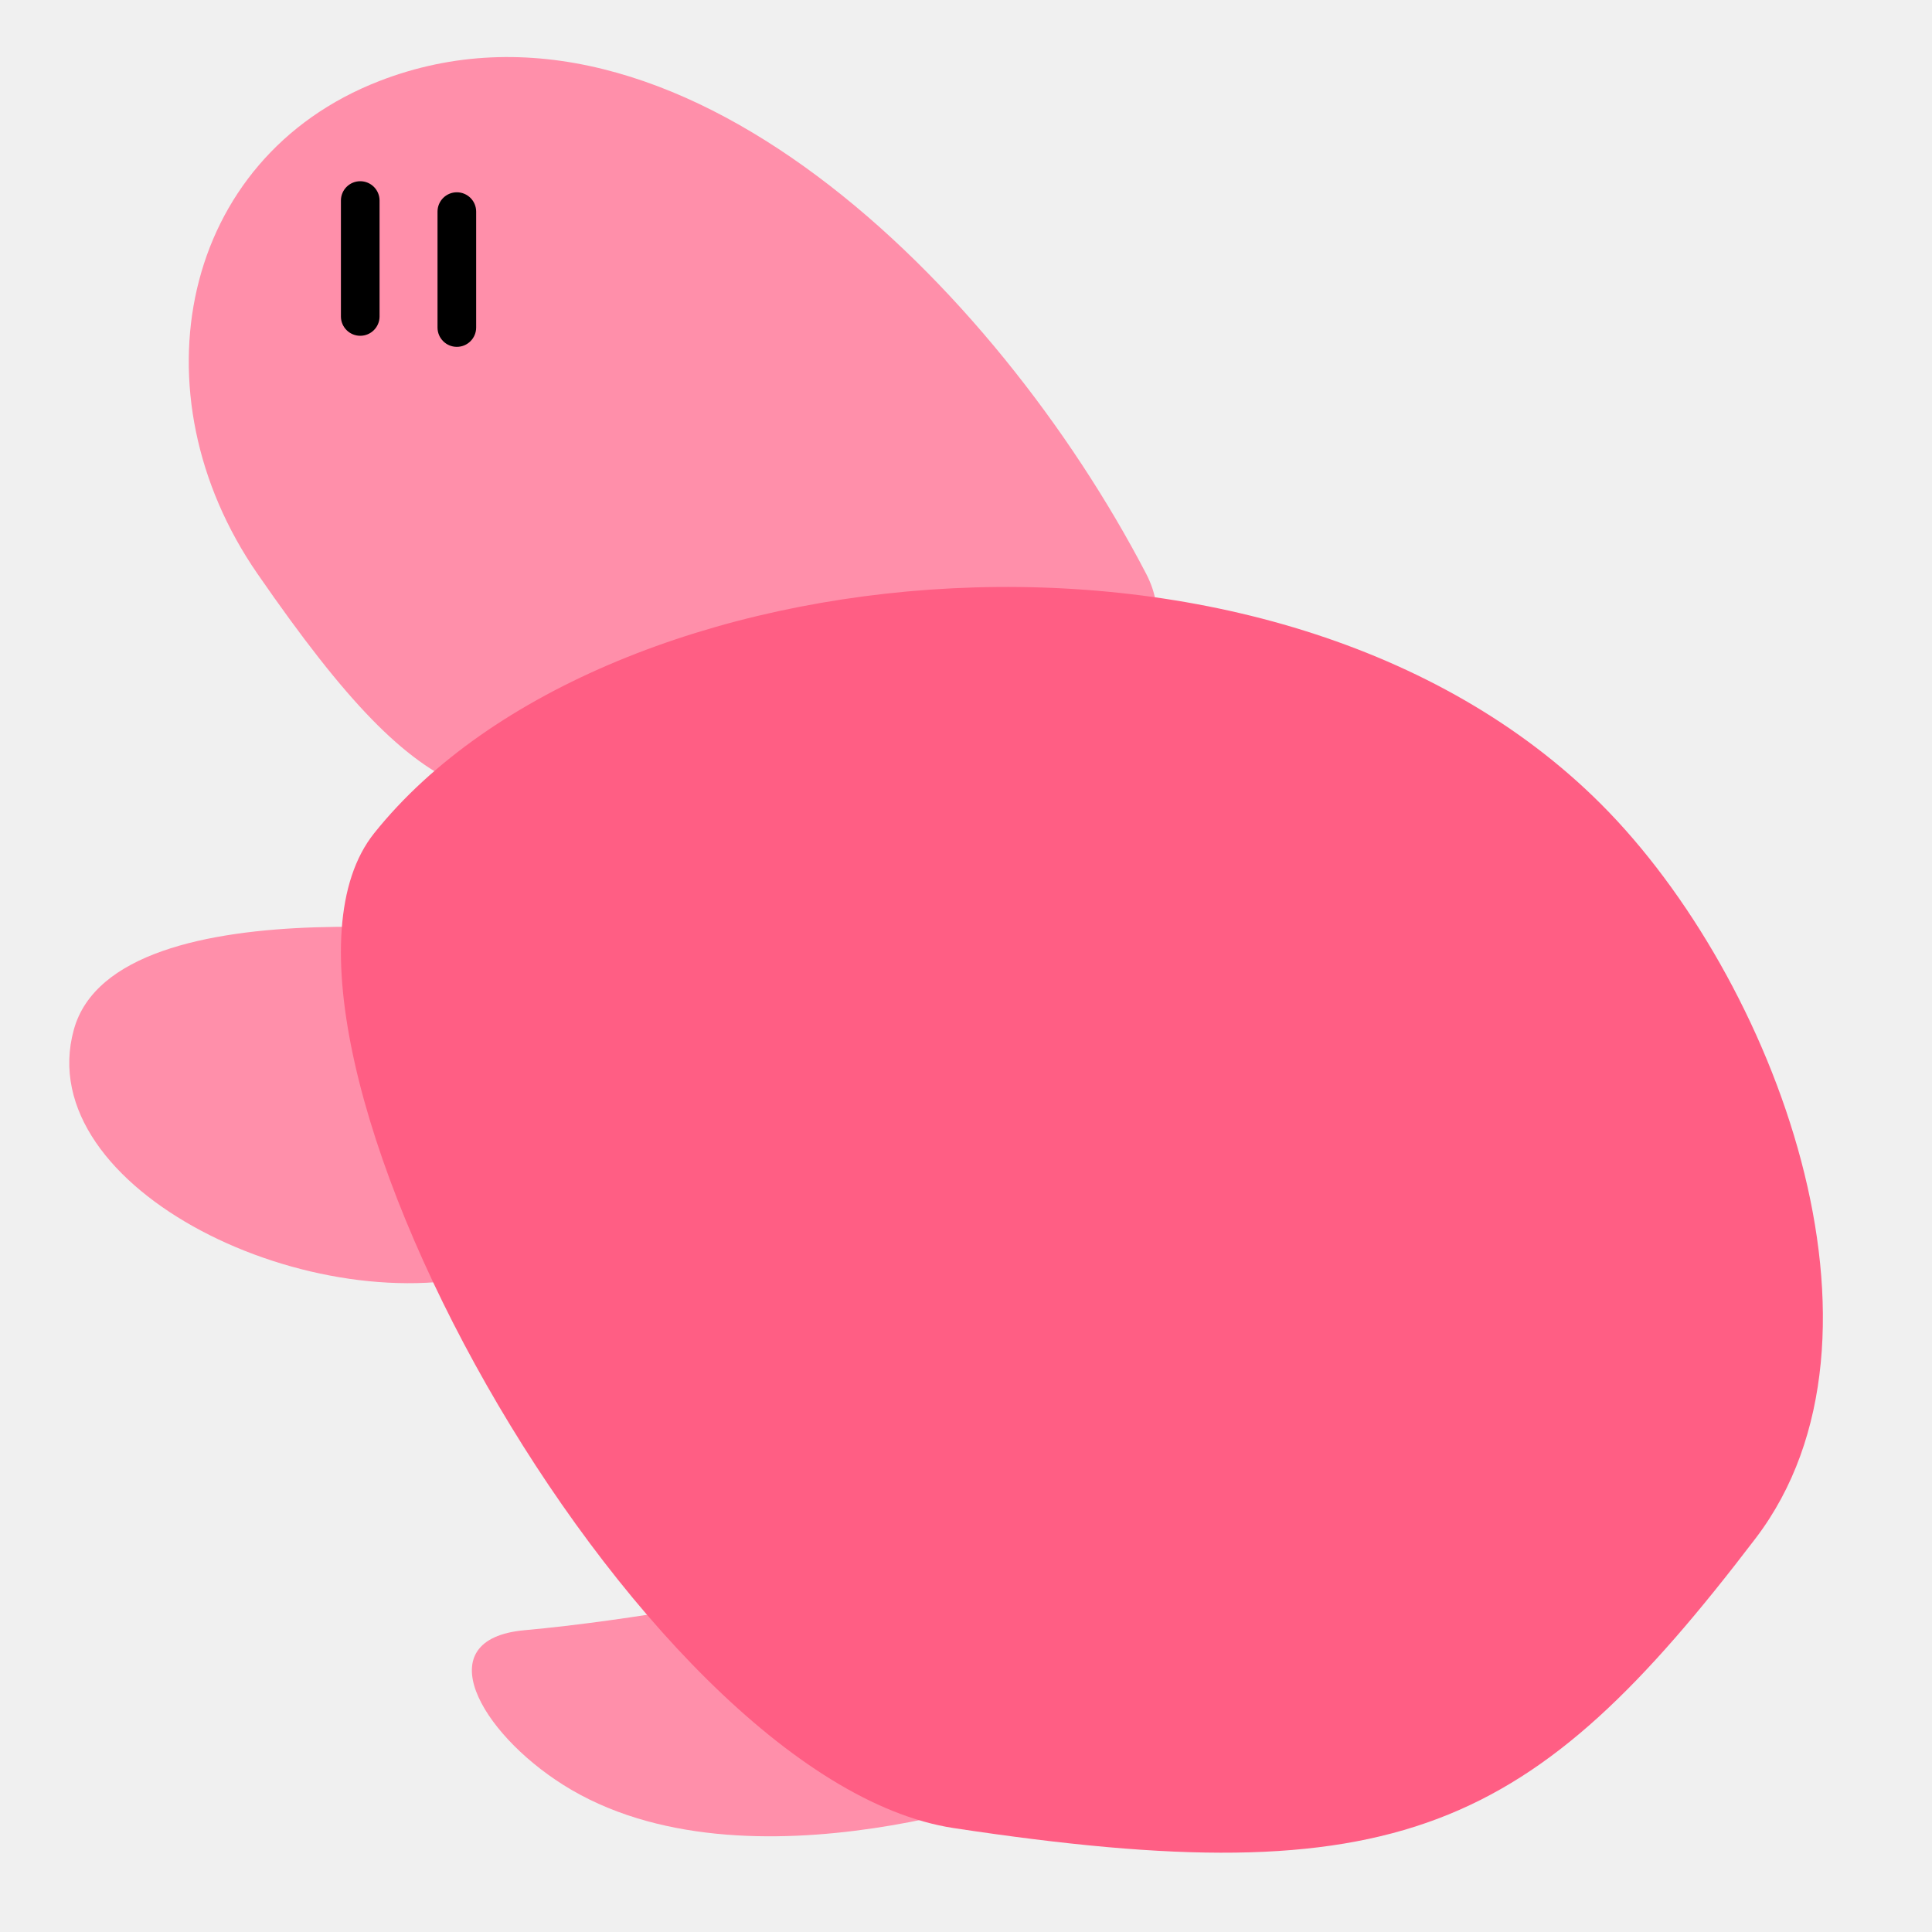
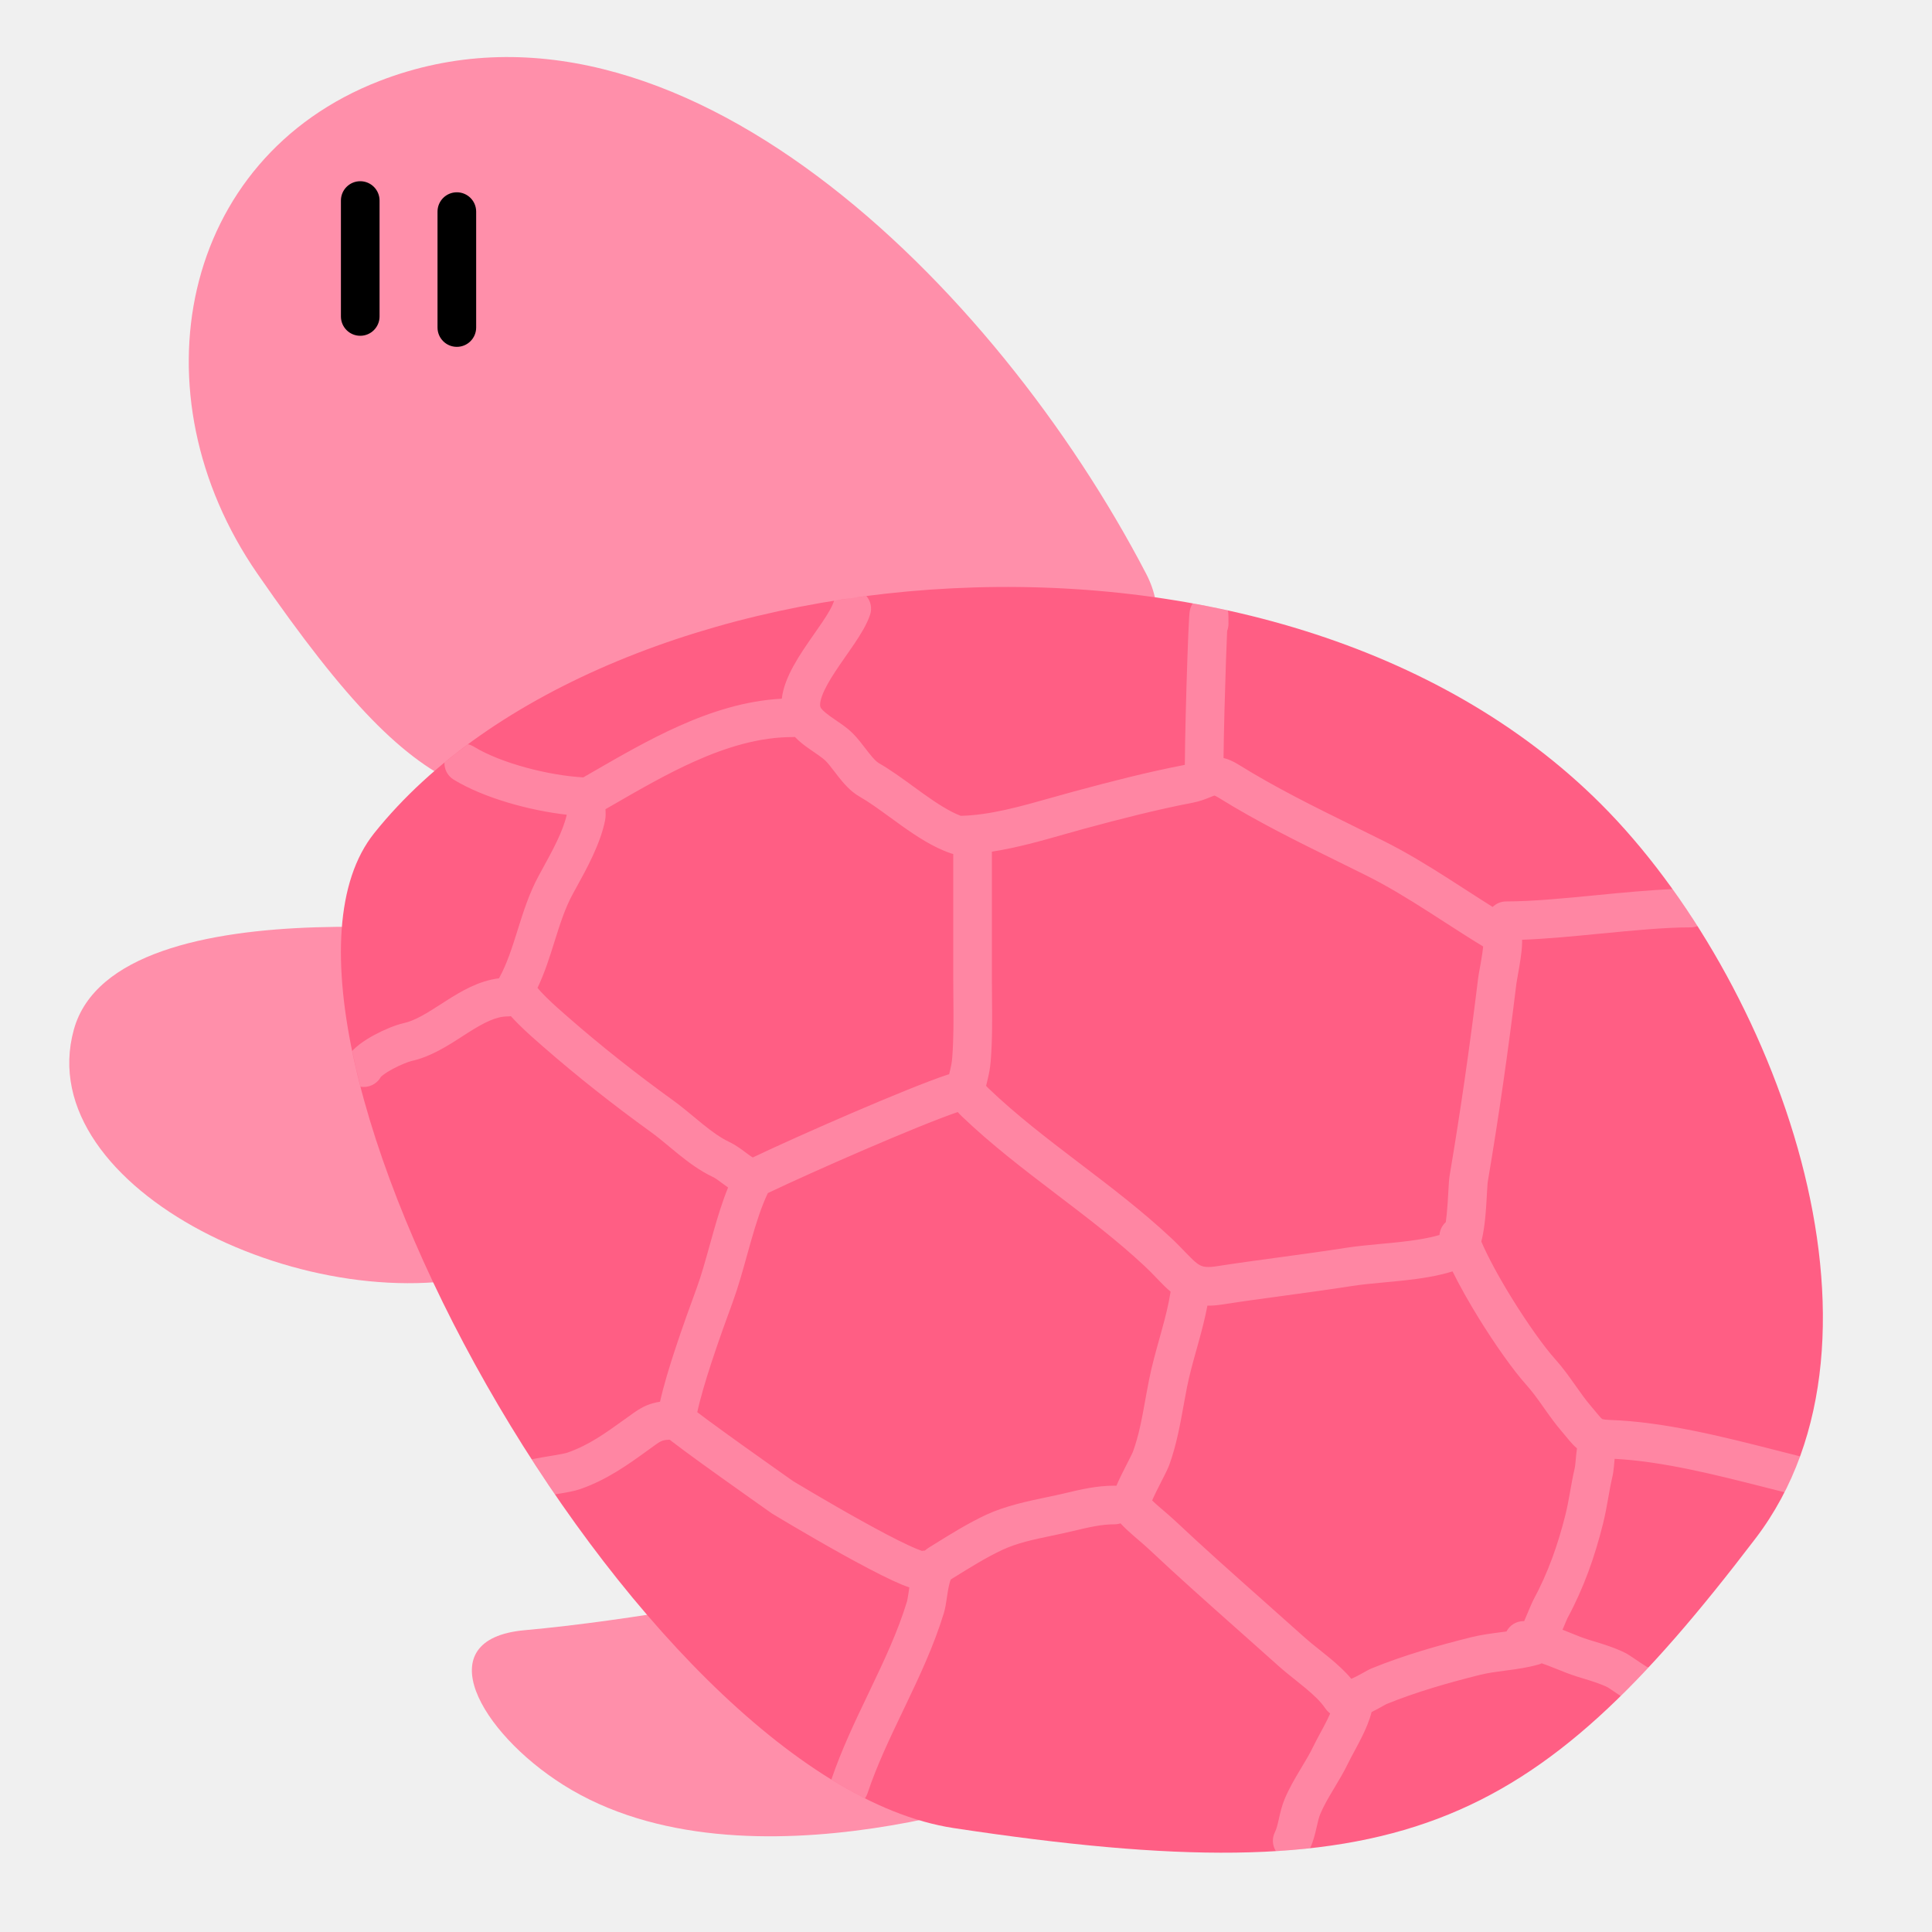
<svg xmlns="http://www.w3.org/2000/svg" width="100" height="100" viewBox="0 0 100 100" fill="none">
  <path d="M19.646 4.19C34.94 -1.735 51.541 14.748 59.32 29.689C63.187 37.115 46.189 42.92 35.82 42.189C24.989 41.425 22.639 43.186 13.32 29.689C6.885 20.369 9.32 8.19 19.646 4.19Z" fill="#FF8FAA" />
  <rect x="17.646" y="9.38" width="2" height="8" rx="1" fill="black" />
  <rect x="22.646" y="9.953" width="2" height="8" rx="1" fill="black" />
  <path d="M3.823 53.29C6.015 45.387 27.205 48.631 27.205 48.631C27.205 48.631 38.425 54.651 33.131 61.417C31.085 64.032 29.011 64.816 25.832 65.774C16.371 68.625 1.527 61.569 3.823 53.29Z" fill="#FF8FAA" />
  <path d="M27.146 84.38C38.146 83.38 54.146 79.38 54.146 79.38V92.38C54.146 92.38 38.646 98.38 29.146 92.38C24.853 89.669 22.09 84.84 27.146 84.38Z" fill="#FF8FAA" />
  <path d="M19.371 43.122C31.325 28.179 66.025 24.775 82.871 41.622C91.871 50.622 98.823 69.188 90.871 79.622C79.272 94.842 72.411 98.113 49.371 94.622C32.871 92.122 11.371 53.122 19.371 43.122Z" fill="#FF5E84" />
+   <path fill-rule="evenodd" clip-rule="evenodd" d="M18.66 56.246C18.498 55.619 18.355 55.003 18.23 54.399C18.358 54.259 18.494 54.145 18.608 54.057C18.845 53.874 19.116 53.709 19.377 53.568C19.881 53.297 20.472 53.053 20.88 52.962C21.493 52.826 22.074 52.454 22.846 51.96L22.847 51.959C22.938 51.901 23.032 51.841 23.128 51.779C23.849 51.322 24.764 50.766 25.829 50.637C25.836 50.623 25.843 50.609 25.851 50.595C26.245 49.871 26.503 49.063 26.792 48.141L26.804 48.101C27.08 47.222 27.389 46.237 27.887 45.322C27.949 45.207 28.012 45.093 28.074 44.979C28.61 44.002 29.137 43.039 29.336 42.17C27.425 41.955 25.042 41.306 23.483 40.354C23.166 40.16 22.995 39.82 23.004 39.474C23.398 39.15 23.805 38.833 24.223 38.524C24.327 38.548 24.429 38.588 24.525 38.647C25.94 39.512 28.43 40.142 30.192 40.237C30.374 40.132 30.558 40.026 30.744 39.918L30.745 39.918L30.746 39.917C32.108 39.131 33.583 38.28 35.109 37.595C36.779 36.846 38.576 36.264 40.466 36.165C40.5 35.867 40.578 35.585 40.671 35.331C40.884 34.747 41.229 34.168 41.566 33.654C41.748 33.377 41.973 33.055 42.179 32.758L42.179 32.758L42.18 32.758L42.18 32.758C42.325 32.548 42.462 32.352 42.57 32.192C42.881 31.729 43.066 31.404 43.138 31.188C43.149 31.155 43.161 31.123 43.175 31.092C43.728 31.003 44.285 30.922 44.843 30.85C45.066 31.108 45.151 31.473 45.035 31.82C44.868 32.323 44.537 32.85 44.23 33.308C44.069 33.547 43.922 33.756 43.779 33.962L43.779 33.962L43.778 33.962L43.778 33.962L43.778 33.962C43.601 34.216 43.428 34.463 43.238 34.752C42.922 35.234 42.681 35.657 42.55 36.017C42.415 36.386 42.446 36.549 42.468 36.604C42.494 36.669 42.605 36.814 42.979 37.082C43.091 37.162 43.169 37.215 43.255 37.273L43.255 37.273L43.255 37.273L43.255 37.274L43.255 37.274C43.332 37.326 43.414 37.382 43.532 37.465C43.722 37.599 43.947 37.766 44.142 37.962C44.381 38.2 44.623 38.517 44.815 38.767C44.868 38.837 44.918 38.903 44.963 38.959C45.217 39.281 45.374 39.434 45.48 39.495C46.075 39.834 46.705 40.293 47.291 40.72C47.468 40.849 47.642 40.976 47.81 41.096C48.52 41.602 49.15 42.006 49.727 42.227C51.229 42.195 52.816 41.746 54.448 41.284C54.833 41.175 55.22 41.066 55.609 40.961C57.484 40.455 59.389 39.963 61.327 39.589C61.334 38.25 61.396 35.912 61.457 34.139C61.489 33.196 61.522 32.396 61.548 31.987C61.554 31.887 61.56 31.793 61.568 31.723L61.569 31.72C61.571 31.7 61.58 31.616 61.602 31.529C61.609 31.505 61.628 31.434 61.668 31.35C61.68 31.324 61.702 31.281 61.735 31.231C62.346 31.341 62.953 31.463 63.557 31.596C63.574 31.681 63.577 31.756 63.578 31.77L63.578 31.772C63.581 31.813 63.582 31.858 63.583 31.904C63.585 31.998 63.586 32.125 63.586 32.286C63.586 32.416 63.561 32.541 63.516 32.656C63.497 33.062 63.477 33.599 63.456 34.208C63.4 35.825 63.344 37.893 63.33 39.234C63.599 39.299 63.852 39.419 64.098 39.571C66.05 40.783 68.005 41.745 70.062 42.759C70.578 43.013 71.101 43.271 71.632 43.536C72.822 44.131 73.941 44.82 75.018 45.508C75.294 45.684 75.566 45.86 75.836 46.034L75.838 46.035L75.839 46.036L75.839 46.036C76.317 46.344 76.787 46.648 77.26 46.944C77.44 46.767 77.687 46.658 77.959 46.658C79.295 46.658 80.933 46.5 82.638 46.334L82.677 46.33C83.995 46.202 85.352 46.07 86.575 46.02C87.017 46.638 87.448 47.276 87.866 47.933C87.754 47.976 87.632 48 87.504 48C86.173 48 84.537 48.159 82.832 48.325L82.801 48.328C81.442 48.46 80.039 48.596 78.784 48.642C78.785 48.69 78.785 48.734 78.785 48.775C78.781 49.042 78.745 49.35 78.705 49.623C78.664 49.905 78.613 50.192 78.571 50.425L78.566 50.454C78.523 50.691 78.497 50.837 78.489 50.906C78.071 54.341 77.584 57.755 77.006 61.172L77.006 61.172L77.006 61.172L77.004 61.187C77.002 61.197 77.001 61.212 76.999 61.232C76.995 61.271 76.991 61.32 76.987 61.382C76.979 61.493 76.972 61.626 76.963 61.782L76.96 61.837C76.941 62.189 76.916 62.632 76.871 63.07C76.831 63.46 76.771 63.886 76.673 64.264C77.009 65.052 77.576 66.095 78.227 67.153C79.045 68.481 79.922 69.713 80.498 70.353C80.888 70.787 81.216 71.248 81.507 71.66L81.541 71.709C81.828 72.115 82.08 72.471 82.364 72.8C82.451 72.9 82.526 72.992 82.592 73.072L82.631 73.119C82.681 73.179 82.721 73.228 82.76 73.274C82.859 73.39 82.9 73.426 82.918 73.441L82.919 73.441C82.923 73.444 82.928 73.449 82.959 73.457C83.009 73.471 83.112 73.489 83.32 73.496C86.149 73.592 89.227 74.376 91.934 75.066C92.315 75.163 92.689 75.258 93.053 75.35C93.095 75.36 93.136 75.373 93.175 75.388C92.944 76.022 92.676 76.641 92.371 77.24C92.058 77.162 91.743 77.082 91.427 77.001C88.805 76.335 86.081 75.642 83.573 75.509C83.566 75.577 83.561 75.635 83.555 75.697C83.55 75.76 83.544 75.828 83.535 75.916C83.52 76.073 83.497 76.268 83.453 76.456C83.372 76.8 83.309 77.152 83.241 77.536L83.23 77.6C83.159 78 83.08 78.434 82.971 78.871C82.545 80.574 81.983 82.177 81.128 83.761C81.13 83.758 81.126 83.767 81.116 83.789L81.116 83.79L81.078 83.877C81.06 83.92 81.036 83.976 81.006 84.046L80.946 84.188L80.875 84.355C81.07 84.429 81.24 84.499 81.398 84.563L81.4 84.563L81.4 84.564L81.4 84.564L81.4 84.564C81.688 84.68 81.936 84.782 82.223 84.87L82.335 84.904L82.462 84.943L82.462 84.943L82.463 84.943C82.963 85.095 83.575 85.28 84.127 85.556C84.24 85.612 84.403 85.722 84.505 85.791L84.519 85.8C84.57 85.834 84.621 85.868 84.672 85.903L84.673 85.903C84.766 85.966 84.861 86.031 84.958 86.095C85.071 86.17 85.167 86.232 85.24 86.276C85.272 86.284 85.303 86.293 85.333 86.304C84.851 86.821 84.371 87.315 83.891 87.787C83.878 87.778 83.865 87.77 83.853 87.762C83.75 87.693 83.64 87.619 83.542 87.553L83.405 87.46C83.33 87.41 83.282 87.379 83.254 87.361L83.254 87.361L83.254 87.361L83.254 87.361C83.222 87.34 83.218 87.338 83.233 87.345C82.846 87.151 82.419 87.021 81.91 86.866C81.82 86.839 81.728 86.811 81.632 86.781C81.277 86.671 80.874 86.509 80.525 86.368L80.525 86.368C80.356 86.3 80.2 86.237 80.068 86.188C79.975 86.153 79.886 86.121 79.8 86.093C79.753 86.116 79.699 86.137 79.638 86.154C79.075 86.315 78.501 86.393 78 86.459L77.925 86.469C77.432 86.534 77.008 86.589 76.604 86.69C74.946 87.105 73.306 87.575 71.768 88.2L71.764 88.202L71.738 88.216L71.702 88.234C71.684 88.244 71.666 88.254 71.647 88.265C71.626 88.277 71.604 88.289 71.58 88.302L71.579 88.303L71.478 88.359C71.345 88.433 71.177 88.525 70.994 88.613C70.876 89.077 70.682 89.516 70.497 89.889C70.368 90.151 70.231 90.406 70.107 90.635L70.107 90.635L70.102 90.645C69.973 90.884 69.863 91.089 69.772 91.276C69.556 91.722 69.302 92.146 69.074 92.526L68.987 92.671C68.729 93.104 68.508 93.488 68.341 93.883C68.264 94.066 68.217 94.272 68.144 94.594L68.144 94.594L68.138 94.619C68.074 94.901 67.985 95.29 67.808 95.666C67.234 95.729 66.645 95.779 66.041 95.816C65.859 95.529 65.827 95.157 65.99 94.831C66.064 94.683 66.116 94.493 66.188 94.176L66.204 94.104C66.265 93.831 66.349 93.458 66.499 93.104C66.725 92.568 67.011 92.079 67.27 91.645L67.358 91.498C67.592 91.109 67.798 90.764 67.972 90.404C68.084 90.173 68.215 89.931 68.337 89.704L68.342 89.696C68.469 89.459 68.592 89.232 68.704 89.005C68.758 88.895 68.807 88.79 68.85 88.691C68.751 88.614 68.658 88.516 68.575 88.394C68.352 88.07 68.005 87.737 67.557 87.365C67.415 87.247 67.251 87.116 67.079 86.978C66.773 86.734 66.445 86.472 66.184 86.237C65.501 85.624 64.812 85.012 64.121 84.398L64.12 84.398L64.12 84.398C62.556 83.009 60.98 81.611 59.448 80.168C59.303 80.032 59.151 79.901 58.975 79.751L58.975 79.751L58.975 79.751L58.975 79.751C58.879 79.669 58.776 79.581 58.664 79.483C58.451 79.297 58.214 79.083 57.997 78.848C57.898 78.881 57.793 78.898 57.684 78.898C57.005 78.898 56.359 79.05 55.546 79.244C55.155 79.338 54.78 79.416 54.42 79.492L54.42 79.492C53.49 79.687 52.657 79.862 51.889 80.218C51.08 80.593 50.209 81.134 49.363 81.66L49.215 81.752L49.209 81.764C49.172 81.85 49.133 81.986 49.094 82.183C49.063 82.343 49.039 82.504 49.012 82.68L49.012 82.68L49.012 82.68L48.993 82.806C48.963 83.005 48.922 83.267 48.855 83.489C48.339 85.18 47.584 86.781 46.855 88.305L46.755 88.513C46.052 89.983 45.383 91.38 44.903 92.82C44.871 92.915 44.826 93.003 44.771 93.082C44.193 92.791 43.613 92.466 43.032 92.109C43.551 90.576 44.257 89.1 44.935 87.684L45.05 87.442C45.785 85.906 46.476 84.433 46.942 82.905C46.96 82.846 46.982 82.729 47.016 82.506L47.032 82.401L47.032 82.401L47.032 82.401L47.032 82.4C47.043 82.327 47.054 82.248 47.068 82.165C46.807 82.077 46.51 81.951 46.207 81.811C45.466 81.468 44.524 80.966 43.612 80.46C42.695 79.95 41.789 79.424 41.113 79.027C40.775 78.828 40.494 78.66 40.297 78.543C40.27 78.526 40.244 78.511 40.22 78.496C40.157 78.459 40.107 78.428 40.068 78.405L40.008 78.369L39.992 78.359L39.988 78.357L39.987 78.356L39.986 78.356C39.986 78.356 39.986 78.356 40.504 77.5L39.929 78.319L39.929 78.318L39.928 78.318L39.925 78.316L39.914 78.308L39.872 78.278L39.711 78.165C39.571 78.067 39.372 77.926 39.132 77.756C38.651 77.416 38.005 76.958 37.344 76.485C36.683 76.013 36.005 75.524 35.462 75.123C35.191 74.923 34.95 74.742 34.76 74.594C34.727 74.569 34.694 74.544 34.662 74.518C34.494 74.522 34.398 74.538 34.327 74.559C34.249 74.582 34.147 74.625 33.978 74.745C33.83 74.85 33.682 74.958 33.532 75.066L33.532 75.066L33.529 75.068L33.529 75.068L33.529 75.069C32.509 75.806 31.427 76.588 30.036 77.074C29.739 77.177 29.354 77.244 29.034 77.298C28.956 77.311 28.879 77.323 28.802 77.336L28.801 77.336L28.801 77.336C28.776 77.34 28.751 77.344 28.726 77.348C28.317 76.751 27.915 76.146 27.522 75.535C27.541 75.531 27.56 75.527 27.579 75.523C27.893 75.458 28.219 75.405 28.5 75.359L28.501 75.359C28.572 75.347 28.64 75.336 28.705 75.325C29.062 75.266 29.271 75.222 29.377 75.185C30.473 74.803 31.306 74.203 32.341 73.458L32.342 73.458C32.496 73.347 32.654 73.233 32.819 73.116C33.118 72.903 33.421 72.74 33.767 72.639C33.901 72.6 34.033 72.573 34.163 72.554C34.343 71.748 34.63 70.799 34.924 69.903C35.323 68.685 35.764 67.481 36.047 66.706L36.047 66.706L36.047 66.706L36.065 66.657C36.297 66.022 36.498 65.299 36.717 64.514C36.792 64.242 36.87 63.964 36.951 63.679C37.16 62.947 37.395 62.179 37.686 61.465C37.607 61.411 37.536 61.358 37.473 61.311L37.4 61.257C37.164 61.082 37.029 60.981 36.881 60.911C36.22 60.598 35.63 60.155 35.117 59.741C34.935 59.594 34.767 59.455 34.607 59.322L34.607 59.321C34.284 59.053 33.992 58.811 33.681 58.587C31.763 57.203 29.875 55.716 28.09 54.155C28.071 54.138 28.045 54.115 28.013 54.088L28.011 54.086L28.011 54.086C27.784 53.89 27.272 53.446 26.817 52.99C26.693 52.866 26.565 52.733 26.443 52.596C26.39 52.605 26.337 52.609 26.282 52.609C25.673 52.609 25.055 52.925 24.201 53.467C24.113 53.523 24.021 53.583 23.926 53.644L23.926 53.645C23.206 54.11 22.301 54.695 21.314 54.914C21.155 54.95 20.745 55.103 20.326 55.329C20.125 55.437 19.953 55.546 19.829 55.641C19.753 55.699 19.719 55.735 19.708 55.746L19.707 55.747C19.496 56.126 19.071 56.318 18.66 56.246ZM40.504 77.5L39.929 78.319L39.957 78.338L39.986 78.356L40.504 77.5ZM47.872 80.258C47.936 80.201 48.007 80.148 48.085 80.1L48.321 79.953L48.321 79.953L48.321 79.953C49.145 79.44 50.12 78.833 51.048 78.403C52.042 77.942 53.21 77.698 54.204 77.49C54.517 77.425 54.814 77.363 55.082 77.299L55.151 77.282C55.906 77.102 56.759 76.898 57.684 76.898C57.718 76.898 57.752 76.9 57.785 76.903C57.862 76.722 57.95 76.535 58.034 76.362C58.138 76.148 58.251 75.928 58.349 75.735L58.349 75.735L58.433 75.571C58.492 75.455 58.542 75.356 58.581 75.274C58.6 75.234 58.615 75.202 58.626 75.176L58.636 75.154L58.641 75.143L58.642 75.139L58.642 75.139C58.95 74.292 59.106 73.429 59.277 72.476C59.34 72.132 59.404 71.776 59.478 71.406C59.621 70.689 59.821 69.971 60.01 69.295L60.01 69.295C60.05 69.151 60.09 69.008 60.128 68.868C60.322 68.167 60.49 67.505 60.59 66.856C60.375 66.676 60.18 66.478 60.003 66.295C59.961 66.252 59.92 66.21 59.88 66.167C59.681 65.96 59.482 65.753 59.241 65.528C57.828 64.21 56.287 63.036 54.7 61.828L54.7 61.828L54.7 61.827L54.7 61.827L54.7 61.827L54.7 61.827L54.585 61.74C52.971 60.511 51.313 59.242 49.794 57.791C49.717 57.717 49.642 57.639 49.571 57.559C47.447 58.286 42.035 60.659 39.743 61.754C39.413 62.444 39.141 63.295 38.874 64.229C38.804 64.475 38.733 64.728 38.662 64.985L38.662 64.985L38.662 64.985C38.438 65.792 38.205 66.627 37.943 67.344L37.928 67.386C37.644 68.162 37.213 69.34 36.824 70.526C36.51 71.485 36.24 72.399 36.091 73.096C36.247 73.214 36.436 73.356 36.65 73.514C37.181 73.906 37.85 74.388 38.507 74.859C39.164 75.329 39.807 75.784 40.286 76.123C40.526 76.292 40.724 76.432 40.862 76.53L41.023 76.642L41.051 76.662L41.1 76.692C41.151 76.723 41.227 76.768 41.324 76.826C41.517 76.942 41.794 77.107 42.128 77.303C42.795 77.696 43.686 78.213 44.584 78.711C45.486 79.213 46.375 79.685 47.046 79.995C47.342 80.132 47.566 80.223 47.717 80.274C47.768 80.265 47.82 80.259 47.872 80.258ZM49.127 55.602C49.139 55.55 49.151 55.501 49.162 55.457L49.162 55.457C49.171 55.422 49.179 55.389 49.186 55.362C49.228 55.184 49.267 54.995 49.286 54.758C49.365 53.761 49.356 52.769 49.347 51.728C49.344 51.381 49.34 51.029 49.34 50.669V50.655V50.64V50.626V50.611V50.597V50.582V50.568V50.553V50.539V50.524V50.51V50.495V50.48V50.466V50.451V50.437V50.422V50.408V50.393V50.379V50.364V50.35V50.335V50.321V50.306V50.291V50.277V50.263V50.248V50.233V50.219V50.204V50.19V50.175V50.161V50.146V50.132V50.117V50.103V50.088V50.074V50.059V50.044V50.03V50.015V50.001V49.986V49.972V49.957V49.943V49.928V49.914V49.899V49.885V49.87V49.856V49.841V49.827V49.812V49.797V49.783V49.768V49.754V49.739V49.725V49.71V49.696V49.681V49.667V49.652V49.638V49.623V49.608V49.594V49.58V49.565V49.55V49.536V49.521V49.507V49.492V49.478V49.463V49.449V49.434V49.42V49.405V49.391V49.376V49.361V49.347V49.332V49.318V49.303V49.289V49.274V49.26V49.245V49.231V49.216V49.202V49.187V49.173V49.158V49.144V49.129V49.114V49.1V49.085V49.071V49.056V49.042V49.027V49.013V48.998V48.984V48.969V48.955V48.94V48.925V48.911V48.897V48.882V48.867V48.853V48.838V48.824V48.809V48.795V48.78V48.766V48.751V48.737V48.722V48.708V48.693V48.678V48.664V48.649V48.635V48.62V48.606V48.591V48.577V48.562V48.548V48.533V48.519V48.504V48.49V48.475V48.461V48.446V48.431V48.417V48.402V48.388V48.373V48.359V48.344V48.33V48.315V48.301V48.286V48.272V48.257V48.242V48.228V48.214V48.199V48.184V48.17V48.155V48.141V48.126V48.112V48.097V48.083V48.068V48.054V48.039V48.025V48.01V47.995V47.981V47.966V47.952V47.937V47.923V47.908V47.894V47.879V47.865V47.85V47.836V47.821V47.807V47.792V47.778V47.763V47.748V47.734V47.719V47.705V47.69V47.676V47.661V47.647V47.632V47.618V47.603V47.589V47.574V47.559V47.545V47.531V47.516V47.501V47.487V47.472V47.458V47.443V47.429V47.414V47.4V47.385V47.371V47.356V47.342V47.327V47.312V47.298V47.283V47.269V47.254V47.24V47.225V47.211V47.196V47.182V47.167V47.153V47.138V47.124V47.109V47.094V47.08V47.065V47.051V47.036V47.022V47.007V46.993V46.978V46.964V46.949V46.935V46.92V46.906V46.891V46.877V46.862V46.847V46.833V46.818V46.804V46.789V46.775V46.76V46.746V46.731V46.717V46.702V46.688V46.673V46.659V46.644V46.63V46.615V46.6V46.586V46.571V46.557V46.542V46.528V46.513V46.499V46.484V46.47V46.455V46.441V46.426V46.411V46.397V46.382V46.368V46.353V46.339V46.324V46.31V46.295V46.281V46.266V46.252V46.237V46.223V46.208V46.194V46.179V46.164V46.15V46.135V46.121V46.106V46.092V46.077V46.063V46.048V46.034V46.019V46.005V45.99V45.976V45.961V45.947V45.932V45.917V45.903V45.888V45.874V45.859V45.845V45.83V45.816V45.801V45.787V45.772V45.758V45.743V45.728V45.714V45.699V45.685V45.67V45.656V45.641V45.627V45.612V45.598V45.583V45.569V45.554V45.54V45.525V45.511V45.496V45.481V45.467V45.452V45.438V45.423V45.409V45.394V45.38V45.365V45.351V45.336V45.322V45.307V45.293V45.278V45.264V45.249V45.234V45.22V45.205V45.191V45.176V45.162V45.147V45.133V45.118V45.104V45.089V45.075V45.06V45.045V45.031V45.016V45.002V44.987V44.973V44.958V44.944V44.929V44.915V44.9V44.886V44.871V44.857V44.842V44.828V44.813V44.798V44.784V44.769V44.755V44.74V44.726V44.711V44.697V44.682V44.668V44.653V44.639V44.624V44.61V44.595V44.581V44.566V44.551V44.537V44.522V44.508V44.493V44.479V44.464V44.45V44.435V44.421V44.406V44.392V44.377V44.362V44.348V44.333V44.319V44.304V44.29V44.275V44.261V44.246V44.232V44.217V44.205C49.298 44.196 49.257 44.184 49.217 44.169C48.297 43.857 47.414 43.269 46.649 42.724C46.438 42.574 46.236 42.427 46.042 42.285L46.041 42.285L46.04 42.284L46.04 42.284C45.478 41.875 44.977 41.511 44.488 41.231C44.008 40.957 43.641 40.513 43.392 40.197C43.303 40.084 43.226 39.983 43.156 39.892L43.156 39.892C42.989 39.675 42.865 39.513 42.728 39.376C42.658 39.306 42.548 39.218 42.378 39.099C42.333 39.067 42.259 39.016 42.176 38.959C42.052 38.873 41.908 38.775 41.813 38.707C41.62 38.569 41.373 38.383 41.143 38.144C41.107 38.148 41.07 38.15 41.033 38.15C39.326 38.15 37.629 38.657 35.928 39.42C34.504 40.059 33.133 40.85 31.77 41.636L31.77 41.636C31.626 41.719 31.483 41.801 31.34 41.884L31.34 41.888L31.34 41.888L31.34 41.888C31.341 41.921 31.343 41.958 31.344 42C31.346 42.052 31.348 42.117 31.347 42.182C31.346 42.238 31.343 42.343 31.32 42.458C31.076 43.68 30.363 44.972 29.831 45.937C29.765 46.056 29.703 46.169 29.644 46.278C29.247 47.007 28.989 47.818 28.7 48.74L28.687 48.78C28.454 49.525 28.197 50.345 27.821 51.132C27.924 51.258 28.064 51.41 28.232 51.578C28.629 51.975 29.076 52.362 29.311 52.566L29.311 52.566C29.349 52.599 29.382 52.627 29.407 52.65C31.14 54.166 32.979 55.614 34.852 56.965C35.218 57.229 35.598 57.544 35.949 57.836L35.949 57.836C36.097 57.958 36.239 58.076 36.373 58.185C36.861 58.578 37.3 58.896 37.737 59.103C38.078 59.265 38.381 59.492 38.59 59.649L38.59 59.649C38.617 59.669 38.642 59.688 38.665 59.705C38.788 59.797 38.883 59.863 38.962 59.911C41.373 58.764 46.904 56.339 49.042 55.626C49.07 55.617 49.099 55.609 49.127 55.602ZM78.861 83.909L78.891 83.909L78.895 83.899C78.966 83.734 79.037 83.567 79.101 83.415L79.101 83.415L79.164 83.266L79.172 83.248L79.172 83.248L79.172 83.247L79.172 83.247C79.236 83.096 79.317 82.906 79.368 82.811C80.126 81.408 80.635 79.97 81.031 78.386C81.121 78.024 81.189 77.653 81.261 77.25L81.274 77.173C81.34 76.801 81.412 76.398 81.506 75.998C81.529 75.899 81.538 75.794 81.553 75.629C81.561 75.528 81.572 75.405 81.589 75.248C81.597 75.169 81.608 75.073 81.625 74.966C81.467 74.834 81.339 74.691 81.236 74.569C81.164 74.485 81.115 74.425 81.068 74.367L81.067 74.366L81.067 74.366C81.007 74.293 80.949 74.222 80.85 74.107C80.5 73.702 80.197 73.272 79.924 72.886L79.924 72.886L79.924 72.886L79.924 72.886L79.924 72.886L79.924 72.886L79.873 72.814C79.578 72.395 79.312 72.026 79.01 71.69C78.317 70.918 77.366 69.568 76.524 68.202C76.038 67.412 75.562 66.576 75.183 65.807C74.373 66.058 73.498 66.185 72.683 66.274C72.301 66.316 71.941 66.35 71.597 66.381L71.597 66.381C71.008 66.436 70.467 66.486 69.951 66.567C68.823 66.744 67.695 66.897 66.579 67.049L66.521 67.057C65.42 67.206 64.332 67.354 63.247 67.522C62.986 67.563 62.736 67.584 62.495 67.58C62.376 68.208 62.217 68.818 62.057 69.399C62.014 69.554 61.972 69.706 61.93 69.857L61.929 69.858C61.742 70.531 61.566 71.161 61.439 71.798C61.382 72.083 61.328 72.385 61.271 72.697L61.271 72.697C61.092 73.695 60.893 74.8 60.522 75.822C60.455 76.006 60.324 76.265 60.216 76.478L60.124 76.657C60.027 76.847 59.927 77.043 59.832 77.238C59.754 77.398 59.687 77.541 59.635 77.663C59.736 77.761 59.851 77.865 59.979 77.977C60.054 78.042 60.137 78.113 60.224 78.188L60.225 78.188L60.225 78.188L60.225 78.188C60.423 78.358 60.64 78.543 60.819 78.712C62.329 80.134 63.868 81.5 65.422 82.879C66.119 83.498 66.819 84.119 67.52 84.749C67.75 84.956 67.984 85.142 68.247 85.351L68.247 85.351L68.247 85.351C68.427 85.495 68.621 85.649 68.836 85.827C69.203 86.133 69.603 86.488 69.943 86.895C69.961 86.888 69.98 86.879 70 86.871C70.165 86.797 70.339 86.704 70.508 86.61L70.591 86.564C70.645 86.534 70.699 86.503 70.745 86.479C70.805 86.445 70.906 86.391 71.003 86.352C72.672 85.672 74.421 85.175 76.119 84.75C76.639 84.62 77.17 84.551 77.635 84.49L77.739 84.476C77.787 84.47 77.834 84.464 77.881 84.457C77.912 84.453 77.944 84.449 77.975 84.445C78.142 84.126 78.476 83.909 78.861 83.909ZM74.507 63.923C74.527 63.668 74.644 63.429 74.834 63.258C74.851 63.137 74.867 63.005 74.881 62.866C74.921 62.481 74.944 62.081 74.963 61.727L74.968 61.639C74.984 61.349 75.001 61.03 75.034 60.838C75.606 57.455 76.089 54.072 76.504 50.664C76.519 50.535 76.555 50.334 76.59 50.141L76.59 50.141L76.59 50.14L76.59 50.14L76.603 50.072C76.645 49.838 76.69 49.58 76.726 49.335C76.745 49.206 76.759 49.09 76.769 48.991C76.078 48.571 75.397 48.131 74.729 47.7L74.729 47.7L74.729 47.7L74.729 47.7L74.729 47.7L74.729 47.7L74.729 47.7L74.729 47.7L74.729 47.7L74.729 47.7L74.728 47.7L74.728 47.7L74.728 47.7L74.726 47.698C74.462 47.528 74.2 47.359 73.941 47.193C72.877 46.513 71.83 45.871 70.738 45.325C70.231 45.071 69.724 44.822 69.217 44.572C67.151 43.555 65.087 42.539 63.044 41.27C62.943 41.208 62.886 41.186 62.864 41.179L62.849 41.183C62.796 41.198 62.756 41.215 62.676 41.247C62.629 41.266 62.57 41.291 62.487 41.323C62.294 41.399 62.045 41.487 61.733 41.548C59.862 41.907 58.006 42.386 56.13 42.892C55.802 42.98 55.457 43.079 55.099 43.181C53.935 43.512 52.639 43.881 51.34 44.081V44.086V44.101V44.115V44.13V44.145V44.159V44.174V44.188V44.203V44.217V44.232V44.246V44.261V44.275V44.29V44.304V44.319V44.333V44.348V44.362V44.377V44.392V44.406V44.421V44.435V44.45V44.464V44.479V44.493V44.508V44.522V44.537V44.551V44.566V44.581V44.595V44.61V44.624V44.639V44.653V44.668V44.682V44.697V44.711V44.726V44.74V44.755V44.769V44.784V44.798V44.813V44.828V44.842V44.857V44.871V44.886V44.9V44.915V44.929V44.944V44.958V44.973V44.987V45.002V45.016V45.031V45.045V45.06V45.075V45.089V45.104V45.118V45.133V45.147V45.162V45.176V45.191V45.205V45.22V45.234V45.249V45.264V45.278V45.293V45.307V45.322V45.336V45.351V45.365V45.38V45.394V45.409V45.423V45.438V45.452V45.467V45.481V45.496V45.511V45.525V45.54V45.554V45.569V45.583V45.598V45.612V45.627V45.641V45.656V45.67V45.685V45.699V45.714V45.728V45.743V45.758V45.772V45.787V45.801V45.816V45.83V45.845V45.859V45.874V45.888V45.903V45.917V45.932V45.947V45.961V45.976V45.99V46.005V46.019V46.034V46.048V46.063V46.077V46.092V46.106V46.121V46.135V46.15V46.164V46.179V46.194V46.208V46.223V46.237V46.252V46.266V46.281V46.295V46.31V46.324V46.339V46.353V46.368V46.382V46.397V46.411V46.426V46.441V46.455V46.47V46.484V46.499V46.513V46.528V46.542V46.557V46.571V46.586V46.6V46.615V46.63V46.644V46.659V46.673V46.688V46.702V46.717V46.731V46.746V46.76V46.775V46.789V46.804V46.818V46.833V46.847V46.862V46.877V46.891V46.906V46.92V46.935V46.949V46.964V46.978V46.993V47.007V47.022V47.036V47.051V47.065V47.08V47.094V47.109V47.124V47.138V47.153V47.167V47.182V47.196V47.211V47.225V47.24V47.254V47.269V47.283V47.298V47.312V47.327V47.342V47.356V47.371V47.385V47.4V47.414V47.429V47.443V47.458V47.472V47.487V47.501V47.516V47.531V47.545V47.559V47.574V47.589V47.603V47.618V47.632V47.647V47.661V47.676V47.69V47.705V47.719V47.734V47.748V47.763V47.778V47.792V47.807V47.821V47.836V47.85V47.865V47.879V47.894V47.908V47.923V47.937V47.952V47.966V47.981V47.995V48.01V48.025V48.039V48.054V48.068V48.083V48.097V48.112V48.126V48.141V48.155V48.17V48.184V48.199V48.214V48.228V48.242V48.257V48.272V48.286V48.301V48.315V48.33V48.344V48.359V48.373V48.388V48.402V48.417V48.431V48.446V48.461V48.475V48.49V48.504V48.519V48.533V48.548V48.562V48.577V48.591V48.606V48.62V48.635V48.649V48.664V48.678V48.693V48.708V48.722V48.737V48.751V48.766V48.78V48.795V48.809V48.824V48.838V48.853V48.867V48.882V48.897V48.911V48.925V48.94V48.955V48.969V48.984V48.998V49.013V49.027V49.042V49.056V49.071V49.085V49.1V49.114V49.129V49.144V49.158V49.173V49.187V49.202V49.216V49.231V49.245V49.26V49.274V49.289V49.303V49.318V49.332V49.347V49.361V49.376V49.391V49.405V49.42V49.434V49.449V49.463V49.478V49.492V49.507V49.521V49.536V49.55V49.565V49.58V49.594V49.608V49.623V49.638V49.652V49.667V49.681V49.696V49.71V49.725V49.739V49.754V49.768V49.783V49.797V49.812V49.827V49.841V49.856V49.87V49.885V49.899V49.914V49.928V49.943V49.957V49.972V49.986V50.001V50.015V50.03V50.044V50.059V50.074V50.088V50.103V50.117V50.132V50.146V50.161V50.175V50.19V50.204V50.219V50.233V50.248V50.263V50.277V50.291V50.306V50.321V50.335V50.35V50.364V50.379V50.393V50.408V50.422V50.437V50.451V50.466V50.48V50.495V50.51V50.524V50.539V50.553V50.568V50.582V50.597V50.611V50.626V50.64V50.655V50.669C51.34 50.987 51.343 51.313 51.346 51.644C51.356 52.705 51.367 53.823 51.279 54.918C51.249 55.294 51.187 55.593 51.131 55.826C51.109 55.918 51.092 55.986 51.079 56.04L51.079 56.04C51.06 56.116 51.049 56.162 51.041 56.202C51.065 56.231 51.107 56.278 51.176 56.344C52.602 57.707 54.173 58.912 55.797 60.149L55.943 60.26L55.943 60.26C57.507 61.451 59.118 62.678 60.605 64.066C60.889 64.331 61.131 64.582 61.33 64.79L61.33 64.79L61.33 64.79C61.352 64.813 61.374 64.835 61.395 64.857C61.41 64.873 61.425 64.889 61.441 64.904C61.672 65.144 61.825 65.292 61.966 65.396C62.09 65.487 62.19 65.532 62.303 65.557C62.425 65.583 62.618 65.596 62.94 65.546C64.043 65.374 65.149 65.225 66.243 65.076L66.31 65.067C67.429 64.915 68.537 64.764 69.64 64.591C70.213 64.501 70.872 64.44 71.509 64.38H71.509C71.838 64.35 72.162 64.32 72.465 64.286C73.224 64.203 73.915 64.096 74.507 63.923ZM63.556 31.94C63.558 31.926 63.558 31.929 63.556 31.942L63.556 31.94ZM61.582 31.892C61.58 31.875 61.581 31.871 61.582 31.888L61.582 31.892ZM49.234 81.715C49.234 81.715 49.233 81.717 49.231 81.719C49.233 81.716 49.234 81.715 49.234 81.715Z" fill="white" fill-opacity="0.25" />
</svg>
